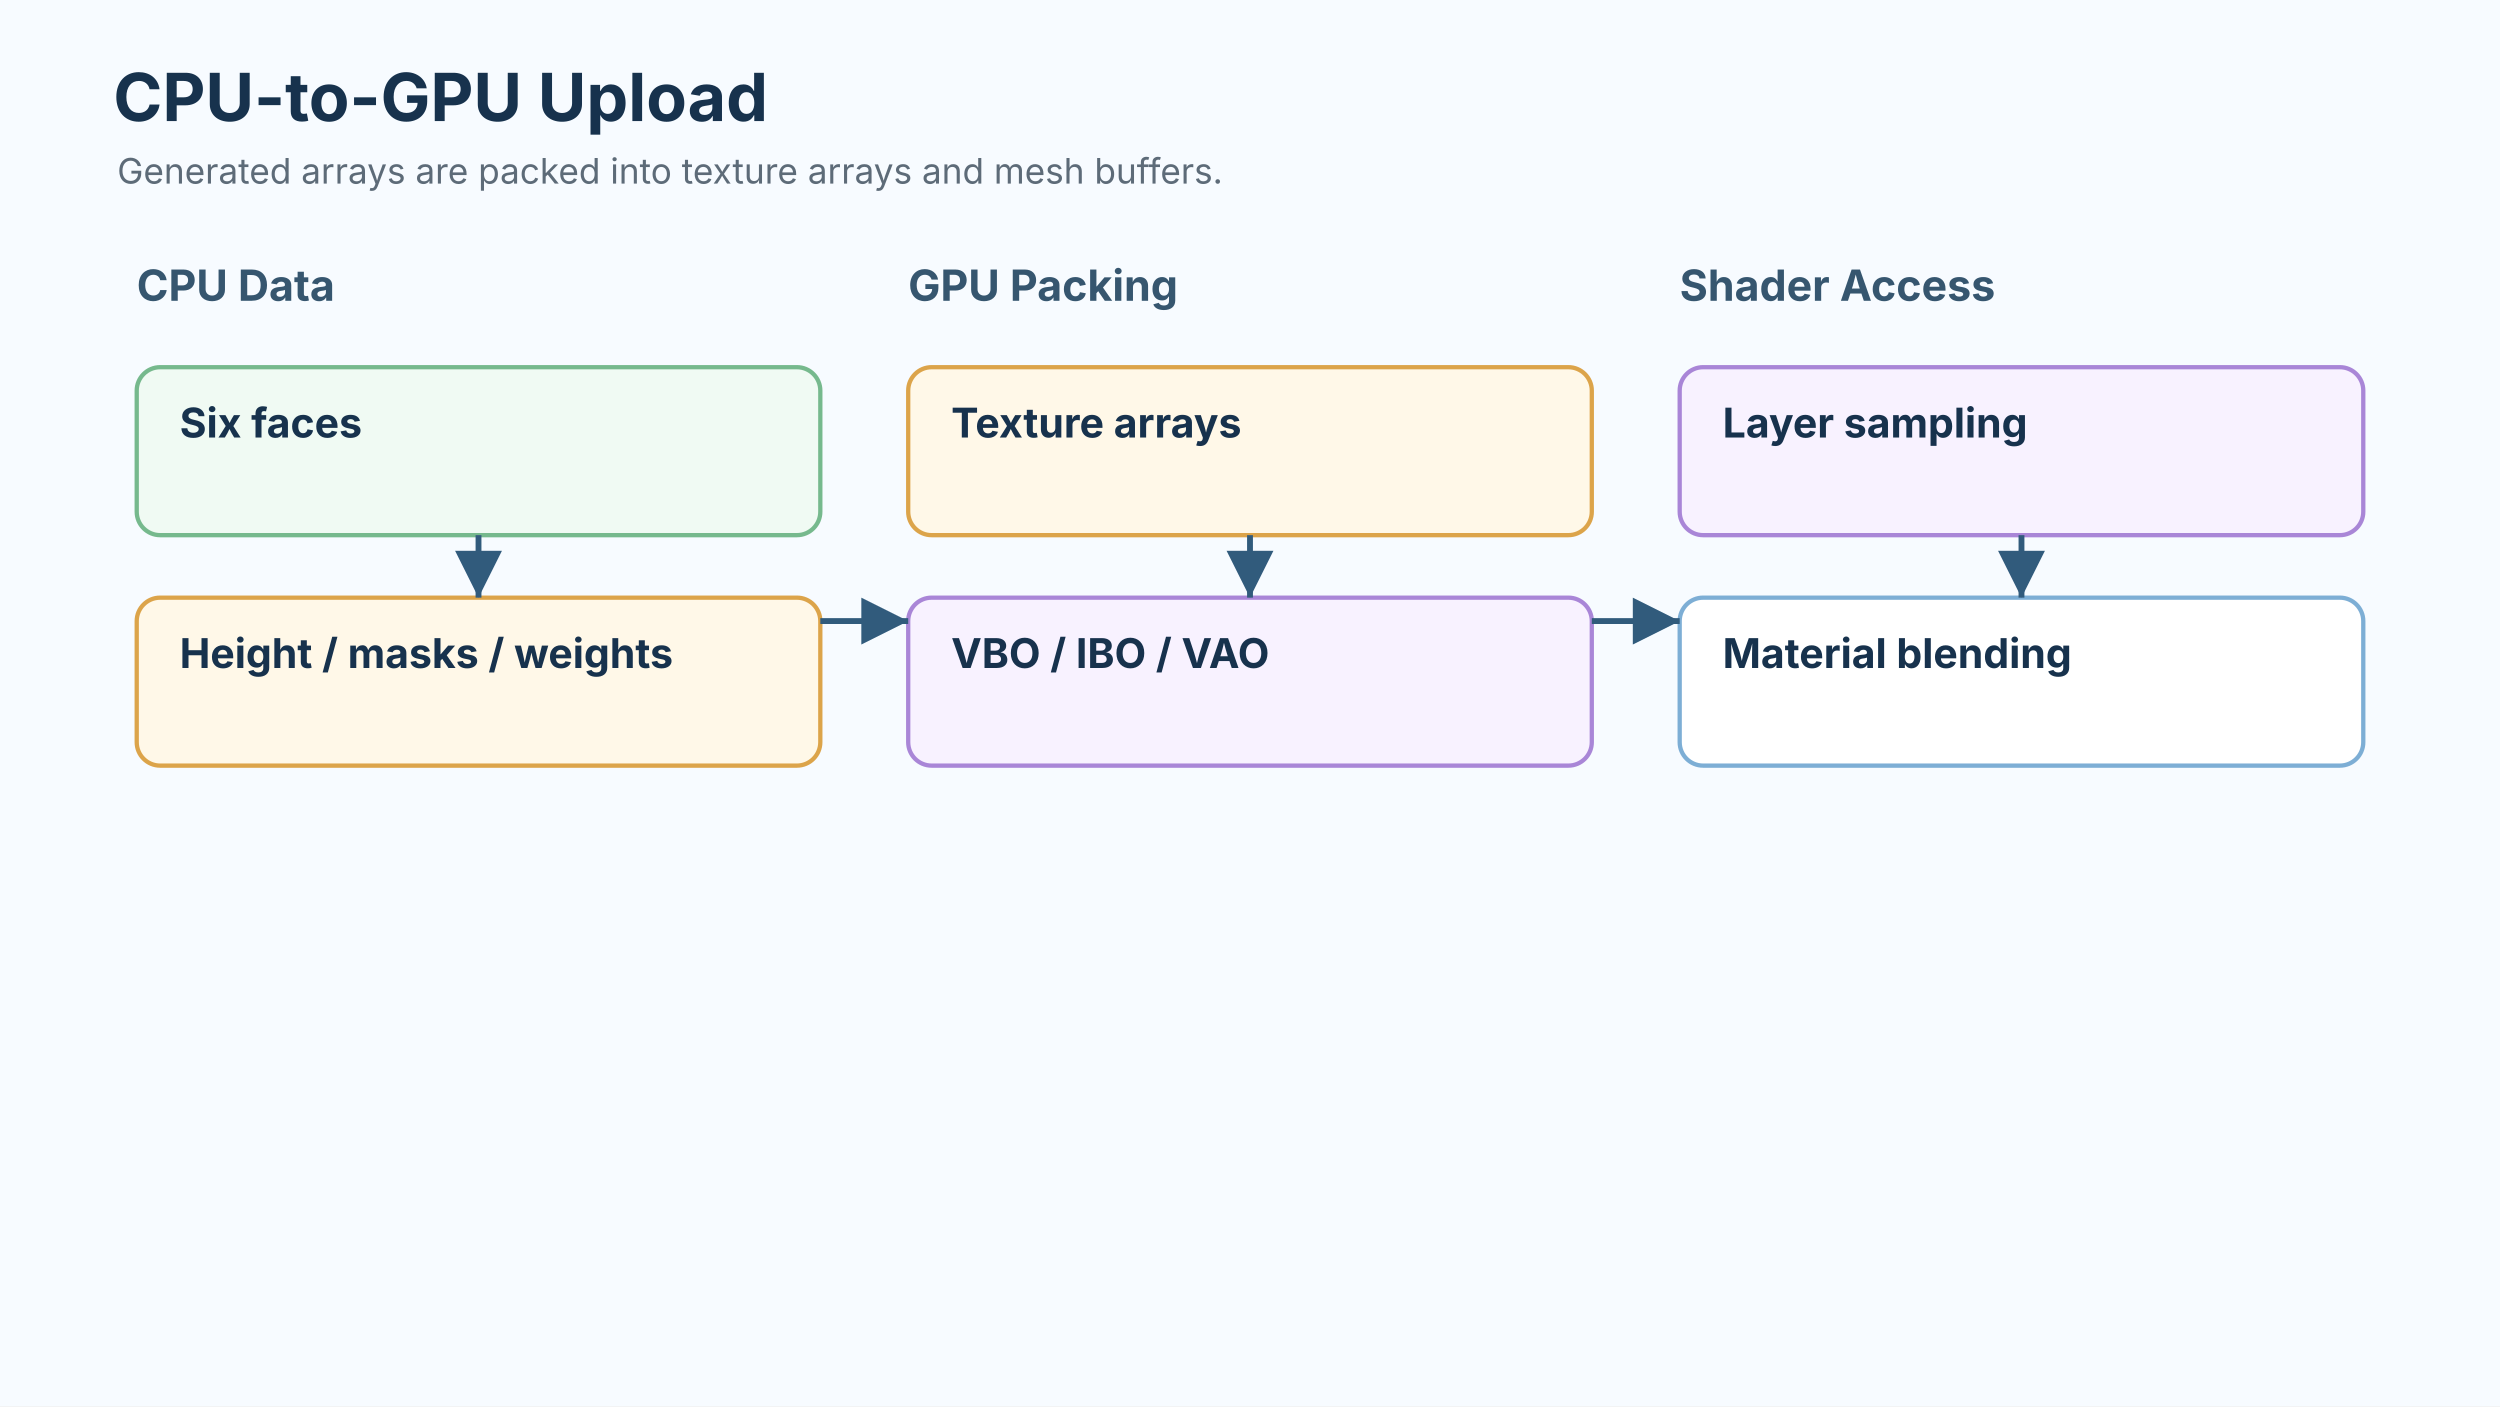
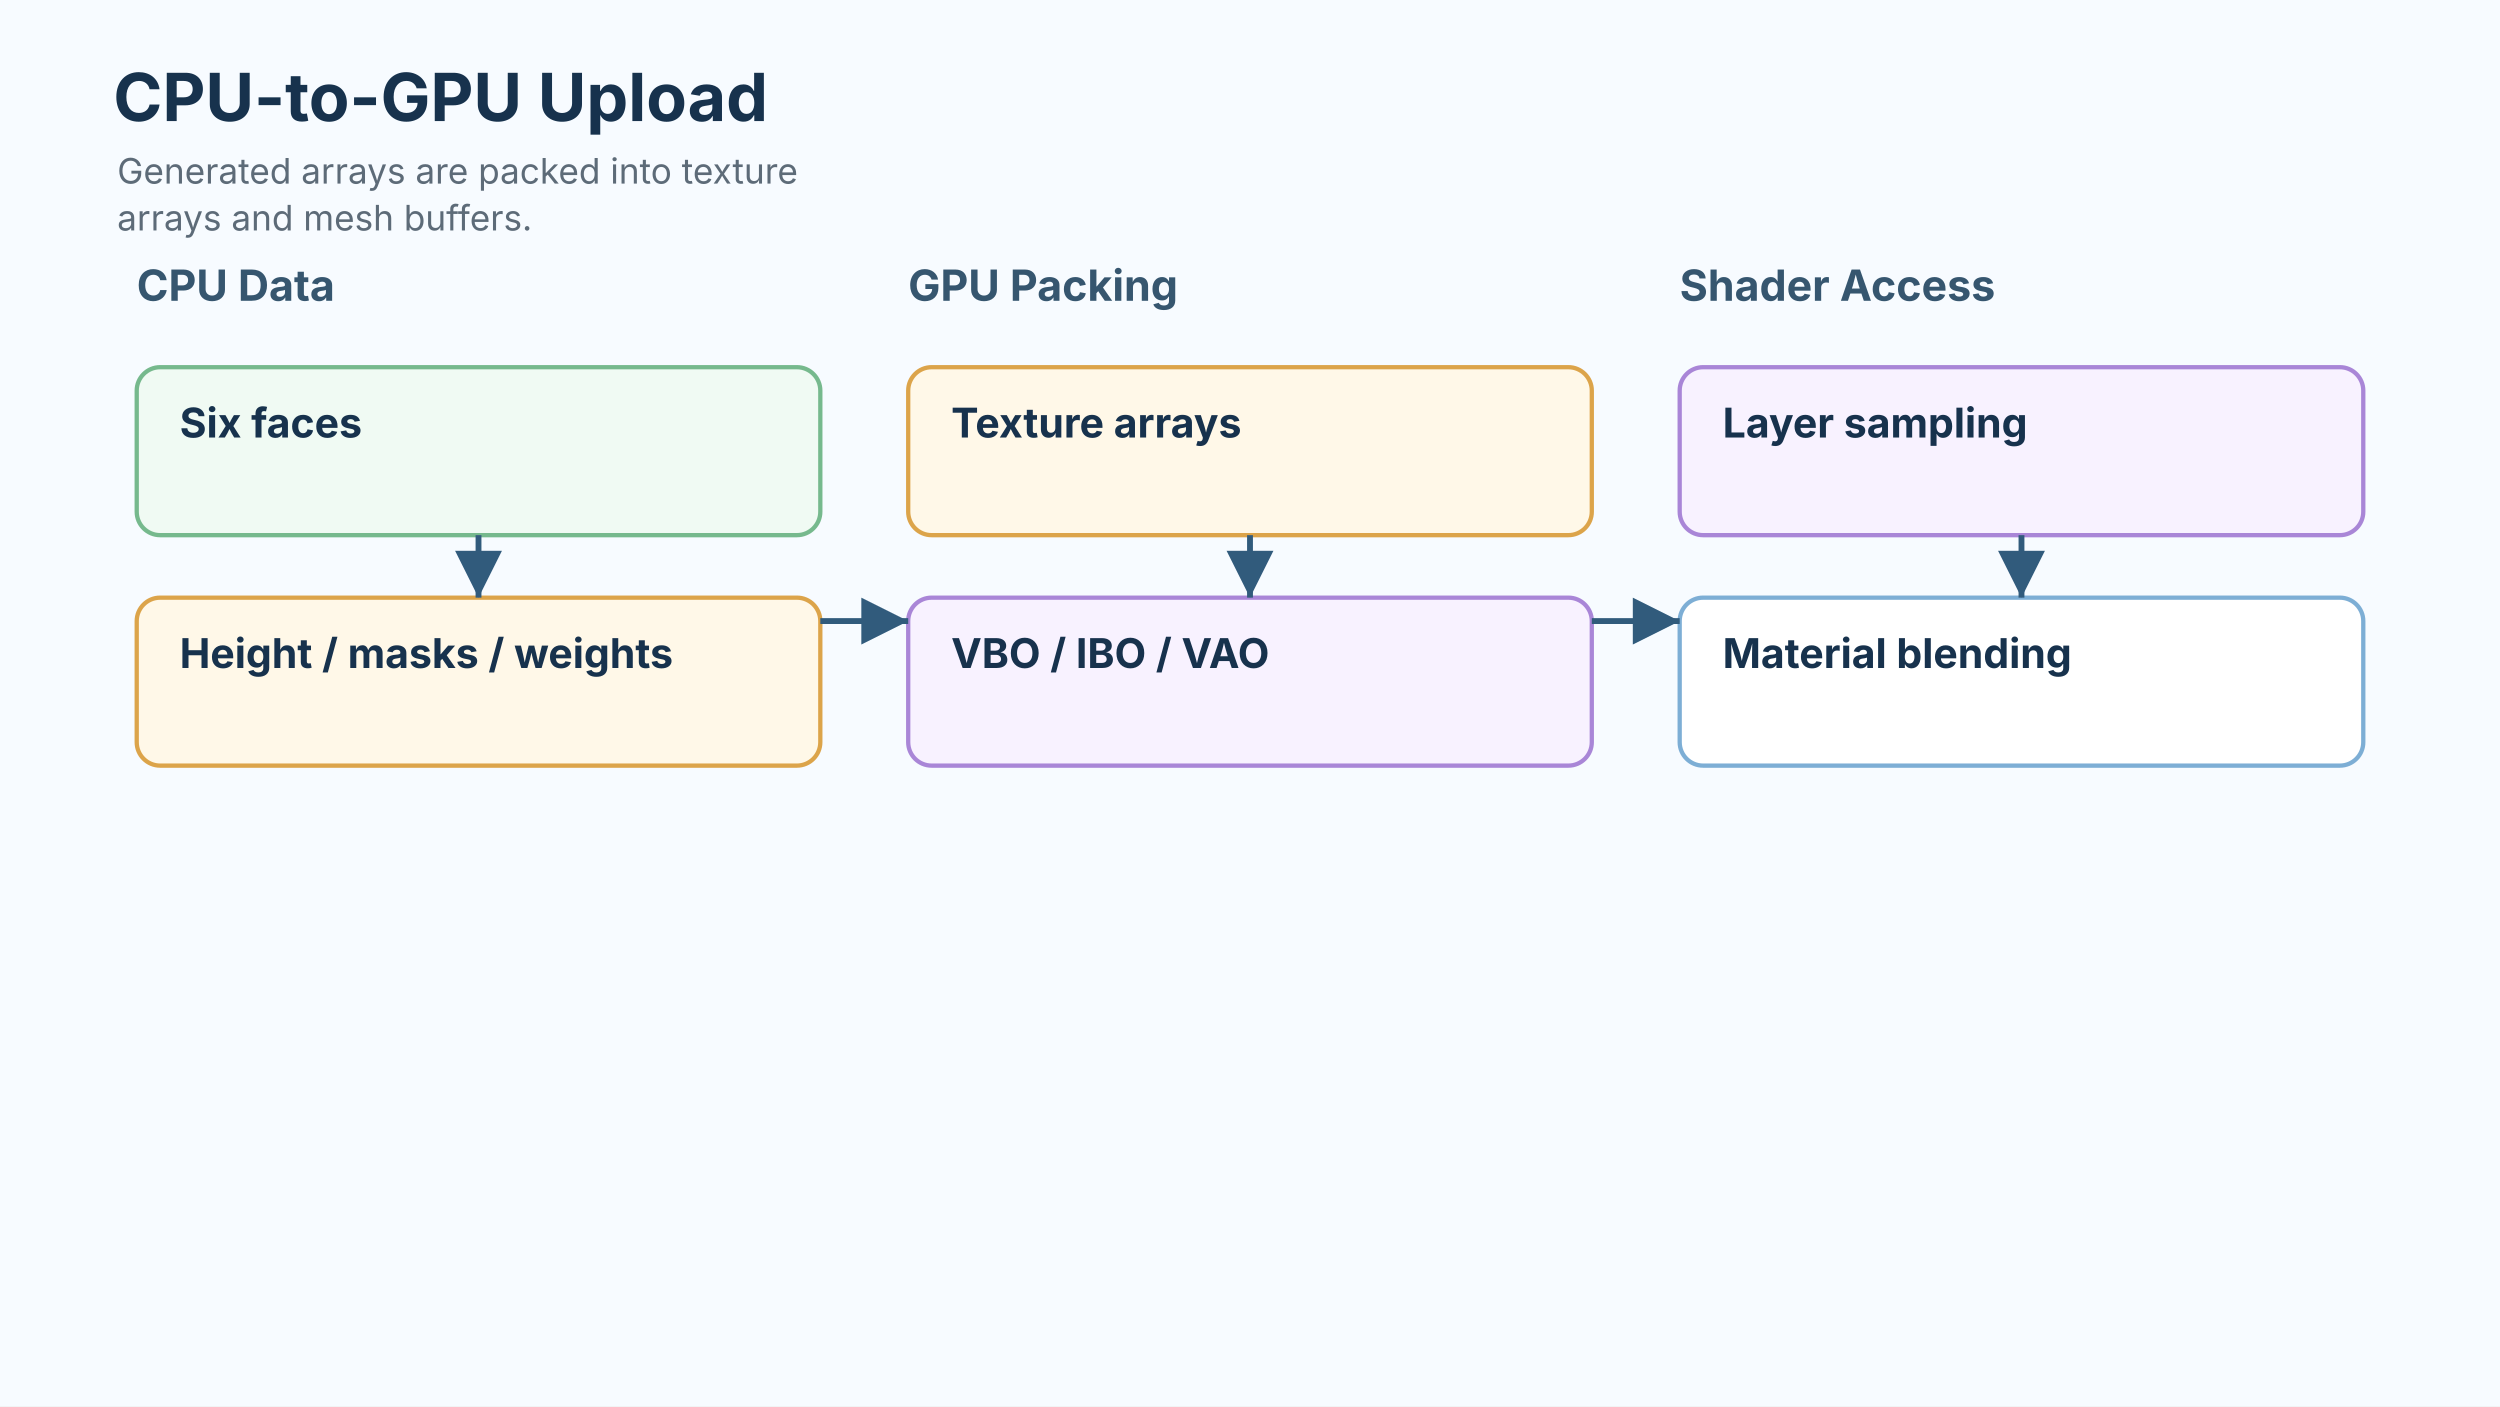
<svg xmlns="http://www.w3.org/2000/svg" width="1280" height="720" viewBox="0 0 1280 720" role="img" aria-labelledby="title desc">
  <defs>
    <marker id="arrow" markerWidth="12" markerHeight="12" refX="10" refY="6" orient="auto">
      <path d="M2,2 L10,6 L2,10 Z" fill="#315b7c" />
    </marker>
    <style>
      .bg{fill:#f7fbff}.title{font:700 34px Inter,Segoe UI,Arial,sans-serif;fill:#17324d}.sub{font:18px Inter,Segoe UI,Arial,sans-serif;fill:#5d6b78}
      .lane{font:700 22px Inter,Segoe UI,Arial,sans-serif;fill:#36566f}.box{fill:#fff;stroke-width:2.2}.blue{stroke:#7daed5;fill:#ffffff}.green{stroke:#76b98d;fill:#f0faf3}.amber{stroke:#dca44a;fill:#fff8e8}.violet{stroke:#a986d7;fill:#f8f2ff}
      .label{font:700 21px Inter,Segoe UI,Arial,sans-serif;fill:#17324d}.small{font:16px Inter,Segoe UI,Arial,sans-serif;fill:#435464}.arrow{stroke:#315b7c;stroke-width:3;fill:none;marker-end:url(#arrow)}
    </style>
  </defs>
  <rect class="bg" width="1280" height="720" />
  <text class="title" x="58" y="62">CPU-to-GPU Upload</text>
-   <text class="sub" x="60" y="94" text-anchor="start">Generated arrays are packed into texture arrays and mesh buffers.</text>
+   <text class="sub" x="60" y="94" text-anchor="start">Generated arrays are packed into texture</text>
+   <text class="sub" x="60" y="118" text-anchor="start">arrays and mesh buffers.</text>
  <text class="lane" x="70" y="154">CPU Data</text>
  <rect class="box green" x="70" y="188" width="350" height="86" rx="12" />
  <text class="label" x="92" y="224" text-anchor="start">Six faces</text>
  <rect class="box amber" x="70" y="306" width="350" height="86" rx="12" />
  <text class="label" x="92" y="342" text-anchor="start">Height / masks / weights</text>
  <path class="arrow" d="M245 274 L245 306" />
  <text class="lane" x="465" y="154">GPU Packing</text>
  <rect class="box amber" x="465" y="188" width="350" height="86" rx="12" />
  <text class="label" x="487" y="224" text-anchor="start">Texture arrays</text>
  <rect class="box violet" x="465" y="306" width="350" height="86" rx="12" />
  <text class="label" x="487" y="342" text-anchor="start">VBO / IBO / VAO</text>
  <path class="arrow" d="M640 274 L640 306" />
  <path class="arrow" d="M420 318 C442 318, 442 318, 465 318" />
  <text class="lane" x="860" y="154">Shader Access</text>
  <rect class="box violet" x="860" y="188" width="350" height="86" rx="12" />
  <text class="label" x="882" y="224" text-anchor="start">Layer sampling</text>
  <rect class="box blue" x="860" y="306" width="350" height="86" rx="12" />
  <text class="label" x="882" y="342" text-anchor="start">Material blending</text>
  <path class="arrow" d="M1035 274 L1035 306" />
  <path class="arrow" d="M815 318 C838 318, 838 318, 860 318" />
</svg>
